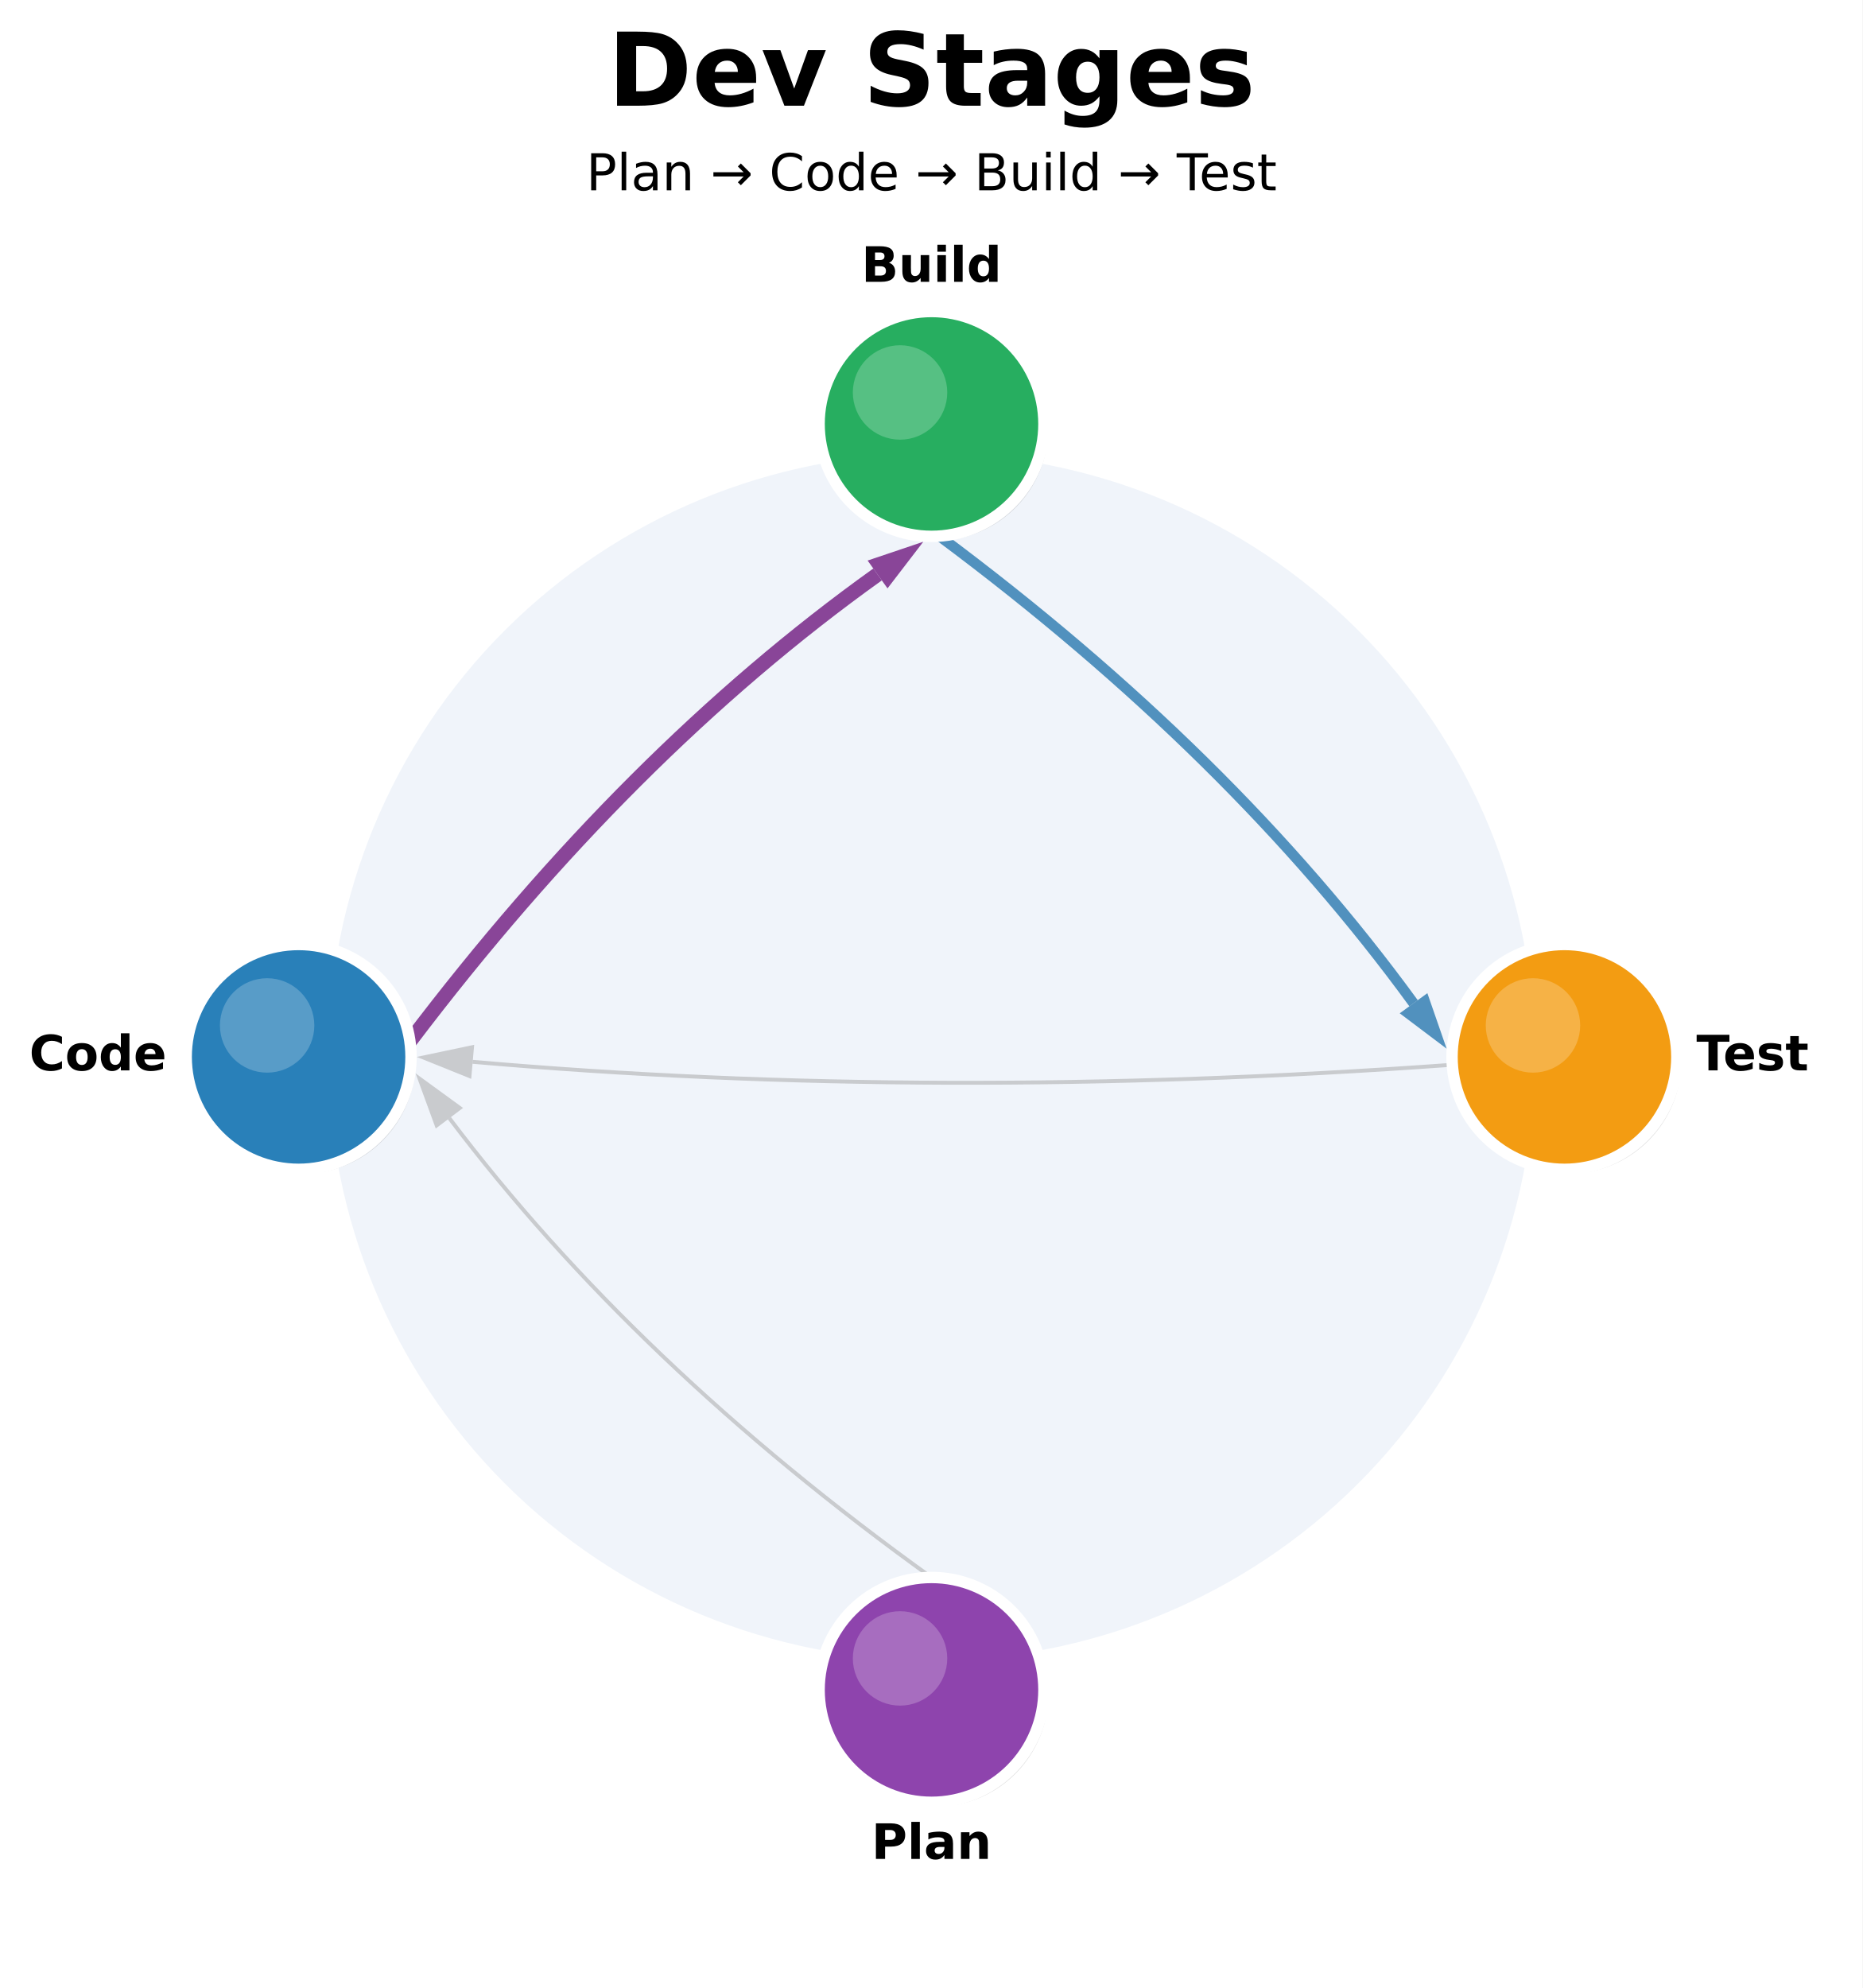
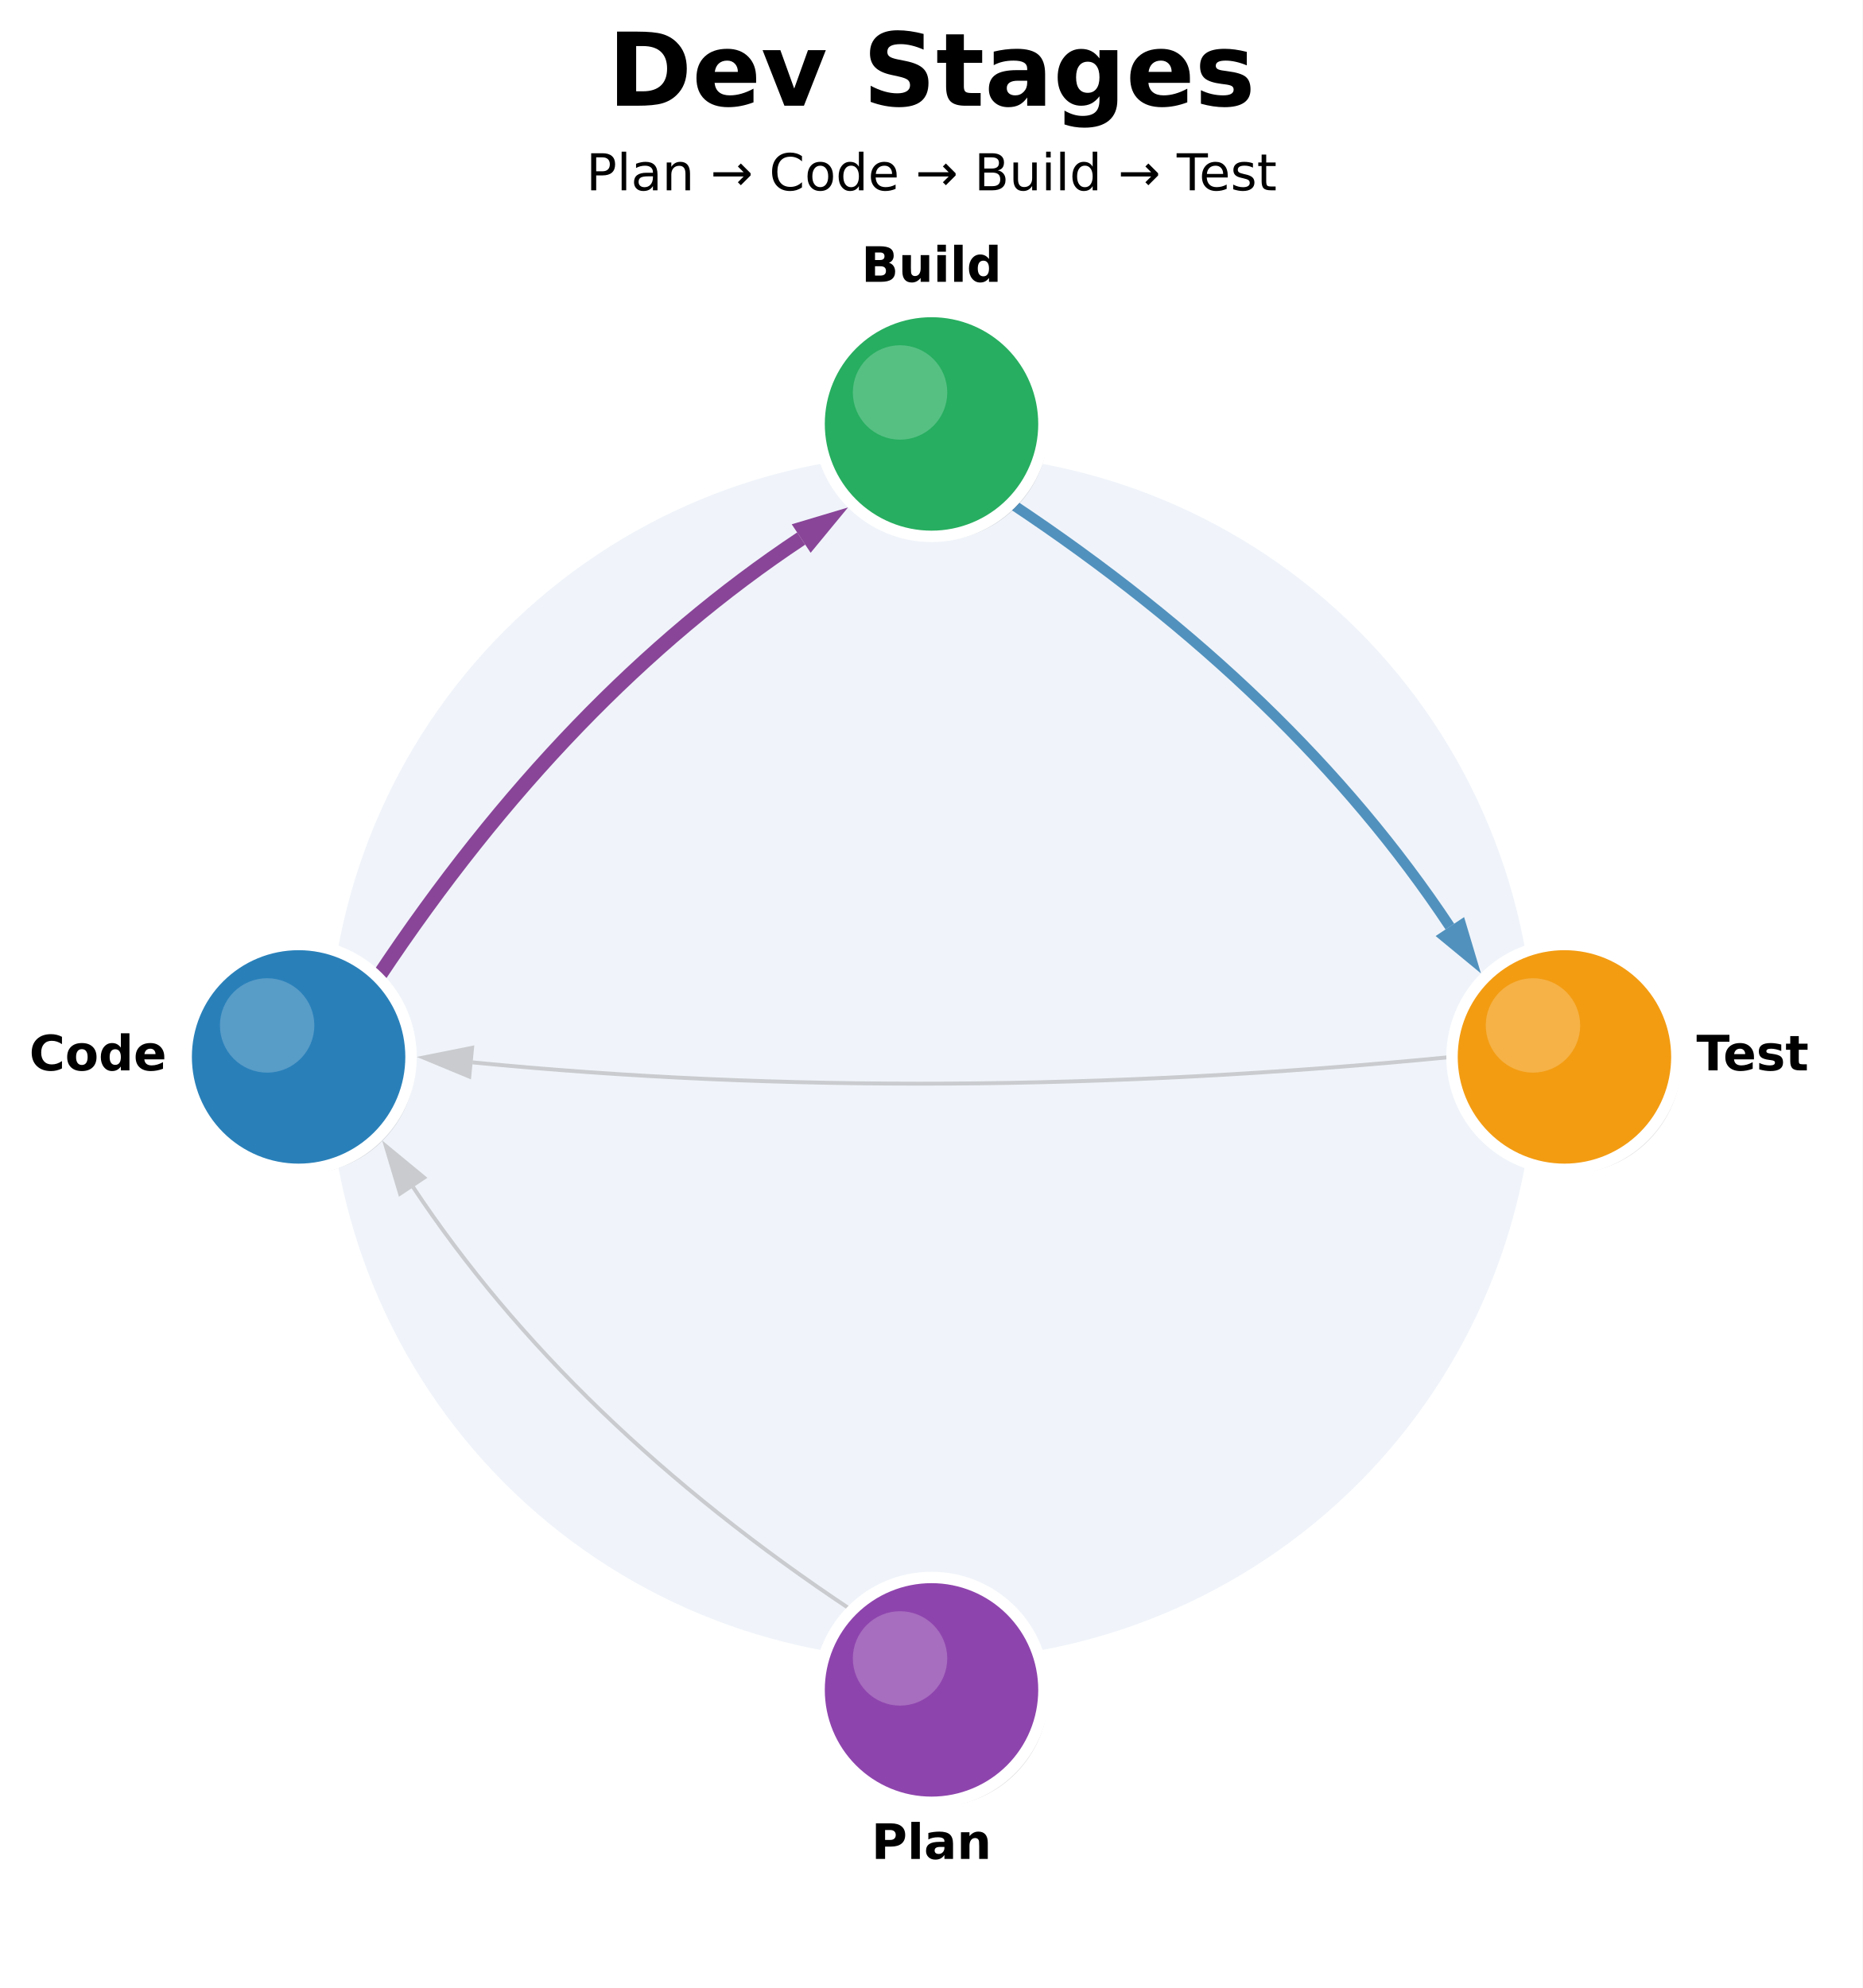
<svg xmlns="http://www.w3.org/2000/svg" xmlns:xlink="http://www.w3.org/1999/xlink" width="458.045pt" height="488.861pt" viewBox="0 0 458.045 488.861" version="1.1">
  <defs>
    <style type="text/css">*{stroke-linejoin: round; stroke-linecap: butt}</style>
  </defs>
  <g id="figure_1">
    <g id="patch_1">
      <path d="M 0 488.861  L 458.045 488.861  L 458.045 0  L 0 0  z " style="fill: #ffffff" />
    </g>
    <g id="axes_1">
      <g id="patch_2">
-         <path d="M 229.085 407.771  C 268.301 407.771 305.916 392.19 333.645 364.461  C 361.375 336.731 376.955 299.116 376.955 259.901  C 376.955 220.685 361.375 183.07 333.645 155.341  C 305.916 127.611 268.301 112.031 229.085 112.031  C 189.87 112.031 152.255 127.611 124.525 155.341  C 96.796 183.07 81.215 220.685 81.215 259.901  C 81.215 299.116 96.796 336.731 124.525 364.461  C 152.255 392.19 189.87 407.771 229.085 407.771  z " clip-path="url(#p41acc2002a)" style="fill: #f0f4fa; stroke: #f0f4fa; stroke-linejoin: miter" />
+         <path d="M 229.085 407.771  C 268.301 407.771 305.916 392.19 333.645 364.461  C 361.375 336.731 376.955 299.116 376.955 259.901  C 376.955 220.685 361.375 183.07 333.645 155.341  C 305.916 127.611 268.301 112.031 229.085 112.031  C 189.87 112.031 152.255 127.611 124.525 155.341  C 96.796 183.07 81.215 220.685 81.215 259.901  C 81.215 299.116 96.796 336.731 124.525 364.461  C 152.255 392.19 189.87 407.771 229.085 407.771  z " clip-path="url(#p10f30d0bd8)" style="fill: #f0f4fa; stroke: #f0f4fa; stroke-linejoin: miter" />
      </g>
      <g id="patch_3">
-         <path d="M 357.161 261.829  Q 229.742 271.052 116.247 261.107  " clip-path="url(#p41acc2002a)" style="fill: none; opacity: 0.45; stroke: #999999; stroke-width: 0.96; stroke-linejoin: miter" />
+         <path d="M 92.981 240.353  Q 139.115 170.871 197.031 132.43  " clip-path="url(#p10f30d0bd8)" style="fill: none; opacity: 0.88; stroke: #7b2d8b; stroke-width: 3.6; stroke-linejoin: miter" />
      </g>
      <g id="patch_4">
-         <path d="M 229.085 387.908  Q 156.219 335.569 110.518 274.978  " clip-path="url(#p41acc2002a)" style="fill: none; opacity: 0.45; stroke: #999999; stroke-width: 0.96; stroke-linejoin: miter" />
+         <path d="M 248.633 123.796  Q 318.115 169.93 356.556 227.846  " clip-path="url(#p10f30d0bd8)" style="fill: none; opacity: 0.74; stroke: #1a6fa8; stroke-width: 2.56; stroke-linejoin: miter" />
      </g>
      <g id="patch_5">
-         <path d="M 231.014 131.826  Q 302.969 185.369 347.628 246.701  " clip-path="url(#p41acc2002a)" style="fill: none; opacity: 0.74; stroke: #1a6fa8; stroke-width: 2.56; stroke-linejoin: miter" />
+         <path d="M 209.537 396.005  Q 140.055 349.871 101.614 291.955  " clip-path="url(#p10f30d0bd8)" style="fill: none; opacity: 0.45; stroke: #999999; stroke-width: 0.96; stroke-linejoin: miter" />
      </g>
      <g id="patch_6">
-         <path d="M 100.809 256.053  Q 154.599 185.042 215.816 141.263  " clip-path="url(#p41acc2002a)" style="fill: none; opacity: 0.88; stroke: #7b2d8b; stroke-width: 3.6; stroke-linejoin: miter" />
+         <path d="M 357.093 259.901  Q 229.75 272.353 116.234 261.247  " clip-path="url(#p10f30d0bd8)" style="fill: none; opacity: 0.45; stroke: #999999; stroke-width: 0.96; stroke-linejoin: miter" />
      </g>
      <g id="patch_7">
-         <path d="M 230.167 444.28  C 237.499 444.28 244.531 441.367 249.715 436.183  C 254.899 430.999 257.812 423.967 257.812 416.635  C 257.812 409.304 254.899 402.271 249.715 397.087  C 244.531 391.903 237.499 388.99 230.167 388.99  C 222.836 388.99 215.803 391.903 210.619 397.087  C 205.435 402.271 202.522 409.304 202.522 416.635  C 202.522 423.967 205.435 430.999 210.619 436.183  C 215.803 441.367 222.836 444.28 230.167 444.28  z " clip-path="url(#p41acc2002a)" style="fill-opacity: 0.133" />
+         <path d="M 230.167 132.975  C 237.499 132.975 244.531 130.062 249.715 124.878  C 254.899 119.693 257.812 112.661 257.812 105.33  C 257.812 97.998 254.899 90.966 249.715 85.782  C 244.531 80.598 237.499 77.685 230.167 77.685  C 222.836 77.685 215.803 80.598 210.619 85.782  C 205.435 90.966 202.522 97.998 202.522 105.33  C 202.522 112.661 205.435 119.693 210.619 124.878  C 215.803 130.062 222.836 132.975 230.167 132.975  z " clip-path="url(#p10f30d0bd8)" style="fill-opacity: 0.133" />
      </g>
      <g id="patch_8">
-         <path d="M 74.514 288.627  C 81.846 288.627 88.878 285.714 94.062 280.53  C 99.246 275.346 102.159 268.314 102.159 260.982  C 102.159 253.651 99.246 246.619 94.062 241.435  C 88.878 236.25 81.846 233.338 74.514 233.338  C 67.183 233.338 60.151 236.25 54.967 241.435  C 49.782 246.619 46.87 253.651 46.87 260.982  C 46.87 268.314 49.782 275.346 54.967 280.53  C 60.151 285.714 67.183 288.627 74.514 288.627  z " clip-path="url(#p41acc2002a)" style="fill-opacity: 0.133" />
+         <path d="M 230.167 444.28  C 237.499 444.28 244.531 441.367 249.715 436.183  C 254.899 430.999 257.812 423.967 257.812 416.635  C 257.812 409.304 254.899 402.271 249.715 397.087  C 244.531 391.903 237.499 388.99 230.167 388.99  C 222.836 388.99 215.803 391.903 210.619 397.087  C 205.435 402.271 202.522 409.304 202.522 416.635  C 202.522 423.967 205.435 430.999 210.619 436.183  C 215.803 441.367 222.836 444.28 230.167 444.28  z " clip-path="url(#p10f30d0bd8)" style="fill-opacity: 0.133" />
      </g>
      <g id="patch_9">
-         <path d="M 230.167 132.975  C 237.499 132.975 244.531 130.062 249.715 124.878  C 254.899 119.693 257.812 112.661 257.812 105.33  C 257.812 97.998 254.899 90.966 249.715 85.782  C 244.531 80.598 237.499 77.685 230.167 77.685  C 222.836 77.685 215.803 80.598 210.619 85.782  C 205.435 90.966 202.522 97.998 202.522 105.33  C 202.522 112.661 205.435 119.693 210.619 124.878  C 215.803 130.062 222.836 132.975 230.167 132.975  z " clip-path="url(#p41acc2002a)" style="fill-opacity: 0.133" />
+         <path d="M 385.82 288.627  C 393.151 288.627 400.184 285.714 405.368 280.53  C 410.552 275.346 413.465 268.314 413.465 260.982  C 413.465 253.651 410.552 246.619 405.368 241.435  C 400.184 236.25 393.151 233.338 385.82 233.338  C 378.488 233.338 371.456 236.25 366.272 241.435  C 361.088 246.619 358.175 253.651 358.175 260.982  C 358.175 268.314 361.088 275.346 366.272 280.53  C 371.456 285.714 378.488 288.627 385.82 288.627  z " clip-path="url(#p10f30d0bd8)" style="fill-opacity: 0.133" />
      </g>
      <g id="patch_10">
-         <path d="M 385.82 288.627  C 393.151 288.627 400.184 285.714 405.368 280.53  C 410.552 275.346 413.465 268.314 413.465 260.982  C 413.465 253.651 410.552 246.619 405.368 241.435  C 400.184 236.25 393.151 233.338 385.82 233.338  C 378.488 233.338 371.456 236.25 366.272 241.435  C 361.088 246.619 358.175 253.651 358.175 260.982  C 358.175 268.314 361.088 275.346 366.272 280.53  C 371.456 285.714 378.488 288.627 385.82 288.627  z " clip-path="url(#p41acc2002a)" style="fill-opacity: 0.133" />
+         <path d="M 74.514 288.627  C 81.846 288.627 88.878 285.714 94.062 280.53  C 99.246 275.346 102.159 268.314 102.159 260.982  C 102.159 253.651 99.246 246.619 94.062 241.435  C 88.878 236.25 81.846 233.338 74.514 233.338  C 67.183 233.338 60.151 236.25 54.967 241.435  C 49.782 246.619 46.87 253.651 46.87 260.982  C 46.87 268.314 49.782 275.346 54.967 280.53  C 60.151 285.714 67.183 288.627 74.514 288.627  z " clip-path="url(#p10f30d0bd8)" style="fill-opacity: 0.133" />
      </g>
      <g id="patch_11">
-         <path d="M 229.085 443.198  C 236.417 443.198 243.449 440.285 248.633 435.101  C 253.817 429.917 256.73 422.885 256.73 415.553  C 256.73 408.222 253.817 401.19 248.633 396.005  C 243.449 390.821 236.417 387.908 229.085 387.908  C 221.754 387.908 214.722 390.821 209.537 396.005  C 204.353 401.19 201.44 408.222 201.44 415.553  C 201.44 422.885 204.353 429.917 209.537 435.101  C 214.722 440.285 221.754 443.198 229.085 443.198  z " clip-path="url(#p41acc2002a)" style="fill: #8e44ad; stroke: #ffffff; stroke-width: 2.8; stroke-linejoin: miter" />
+         <path d="M 229.085 131.893  C 236.417 131.893 243.449 128.98 248.633 123.796  C 253.817 118.612 256.73 111.58 256.73 104.248  C 256.73 96.916 253.817 89.884 248.633 84.7  C 243.449 79.516 236.417 76.603 229.085 76.603  C 221.754 76.603 214.722 79.516 209.537 84.7  C 204.353 89.884 201.44 96.916 201.44 104.248  C 201.44 111.58 204.353 118.612 209.537 123.796  C 214.722 128.98 221.754 131.893 229.085 131.893  z " clip-path="url(#p10f30d0bd8)" style="fill: #27ae60; stroke: #ffffff; stroke-width: 2.8; stroke-linejoin: miter" />
      </g>
      <g id="patch_12">
-         <path d="M 73.433 287.546  C 80.764 287.546 87.796 284.633 92.981 279.449  C 98.165 274.264 101.078 267.232 101.078 259.901  C 101.078 252.569 98.165 245.537 92.981 240.353  C 87.796 235.169 80.764 232.256 73.433 232.256  C 66.101 232.256 59.069 235.169 53.885 240.353  C 48.701 245.537 45.788 252.569 45.788 259.901  C 45.788 267.232 48.701 274.264 53.885 279.449  C 59.069 284.633 66.101 287.546 73.433 287.546  z " clip-path="url(#p41acc2002a)" style="fill: #2980b9; stroke: #ffffff; stroke-width: 2.8; stroke-linejoin: miter" />
+         <path d="M 229.085 443.198  C 236.417 443.198 243.449 440.285 248.633 435.101  C 253.817 429.917 256.73 422.885 256.73 415.553  C 256.73 408.222 253.817 401.19 248.633 396.005  C 243.449 390.821 236.417 387.908 229.085 387.908  C 221.754 387.908 214.722 390.821 209.537 396.005  C 204.353 401.19 201.44 408.222 201.44 415.553  C 201.44 422.885 204.353 429.917 209.537 435.101  C 214.722 440.285 221.754 443.198 229.085 443.198  z " clip-path="url(#p10f30d0bd8)" style="fill: #8e44ad; stroke: #ffffff; stroke-width: 2.8; stroke-linejoin: miter" />
      </g>
      <g id="patch_13">
-         <path d="M 229.085 131.893  C 236.417 131.893 243.449 128.98 248.633 123.796  C 253.817 118.612 256.73 111.58 256.73 104.248  C 256.73 96.916 253.817 89.884 248.633 84.7  C 243.449 79.516 236.417 76.603 229.085 76.603  C 221.754 76.603 214.722 79.516 209.537 84.7  C 204.353 89.884 201.44 96.916 201.44 104.248  C 201.44 111.58 204.353 118.612 209.537 123.796  C 214.722 128.98 221.754 131.893 229.085 131.893  z " clip-path="url(#p41acc2002a)" style="fill: #27ae60; stroke: #ffffff; stroke-width: 2.8; stroke-linejoin: miter" />
+         <path d="M 384.738 287.546  C 392.07 287.546 399.102 284.633 404.286 279.449  C 409.47 274.264 412.383 267.232 412.383 259.901  C 412.383 252.569 409.47 245.537 404.286 240.353  C 399.102 235.169 392.07 232.256 384.738 232.256  C 377.407 232.256 370.374 235.169 365.19 240.353  C 360.006 245.537 357.093 252.569 357.093 259.901  C 357.093 267.232 360.006 274.264 365.19 279.449  C 370.374 284.633 377.407 287.546 384.738 287.546  z " clip-path="url(#p10f30d0bd8)" style="fill: #f39c12; stroke: #ffffff; stroke-width: 2.8; stroke-linejoin: miter" />
      </g>
      <g id="patch_14">
-         <path d="M 384.738 287.546  C 392.07 287.546 399.102 284.633 404.286 279.449  C 409.47 274.264 412.383 267.232 412.383 259.901  C 412.383 252.569 409.47 245.537 404.286 240.353  C 399.102 235.169 392.07 232.256 384.738 232.256  C 377.407 232.256 370.374 235.169 365.19 240.353  C 360.006 245.537 357.093 252.569 357.093 259.901  C 357.093 267.232 360.006 274.264 365.19 279.449  C 370.374 284.633 377.407 287.546 384.738 287.546  z " clip-path="url(#p41acc2002a)" style="fill: #f39c12; stroke: #ffffff; stroke-width: 2.8; stroke-linejoin: miter" />
+         <path d="M 73.433 287.546  C 80.764 287.546 87.796 284.633 92.981 279.449  C 98.165 274.264 101.078 267.232 101.078 259.901  C 101.078 252.569 98.165 245.537 92.981 240.353  C 87.796 235.169 80.764 232.256 73.433 232.256  C 66.101 232.256 59.069 235.169 53.885 240.353  C 48.701 245.537 45.788 252.569 45.788 259.901  C 45.788 267.232 48.701 274.264 53.885 279.449  C 59.069 284.633 66.101 287.546 73.433 287.546  z " clip-path="url(#p10f30d0bd8)" style="fill: #2980b9; stroke: #ffffff; stroke-width: 2.8; stroke-linejoin: miter" />
      </g>
      <g id="text_1">
        <g transform="translate(144.1615 46.7957) scale(0.125 -0.125)">
          <defs>
            <path id="DejaVuSans-50" d="M 1259 4147  L 1259 2394  L 2053 2394  Q 2494 2394 2734 2622  Q 2975 2850 2975 3272  Q 2975 3691 2734 3919  Q 2494 4147 2053 4147  L 1259 4147  z M 628 4666  L 2053 4666  Q 2838 4666 3239 4311  Q 3641 3956 3641 3272  Q 3641 2581 3239 2228  Q 2838 1875 2053 1875  L 1259 1875  L 1259 0  L 628 0  L 628 4666  z " transform="scale(0.015625)" />
            <path id="DejaVuSans-6c" d="M 603 4863  L 1178 4863  L 1178 0  L 603 0  L 603 4863  z " transform="scale(0.015625)" />
            <path id="DejaVuSans-61" d="M 2194 1759  Q 1497 1759 1228 1600  Q 959 1441 959 1056  Q 959 750 1161 570  Q 1363 391 1709 391  Q 2188 391 2477 730  Q 2766 1069 2766 1631  L 2766 1759  L 2194 1759  z M 3341 1997  L 3341 0  L 2766 0  L 2766 531  Q 2569 213 2275 61  Q 1981 -91 1556 -91  Q 1019 -91 701 211  Q 384 513 384 1019  Q 384 1609 779 1909  Q 1175 2209 1959 2209  L 2766 2209  L 2766 2266  Q 2766 2663 2505 2880  Q 2244 3097 1772 3097  Q 1472 3097 1187 3025  Q 903 2953 641 2809  L 641 3341  Q 956 3463 1253 3523  Q 1550 3584 1831 3584  Q 2591 3584 2966 3190  Q 3341 2797 3341 1997  z " transform="scale(0.015625)" />
            <path id="DejaVuSans-6e" d="M 3513 2113  L 3513 0  L 2938 0  L 2938 2094  Q 2938 2591 2744 2837  Q 2550 3084 2163 3084  Q 1697 3084 1428 2787  Q 1159 2491 1159 1978  L 1159 0  L 581 0  L 581 3500  L 1159 3500  L 1159 2956  Q 1366 3272 1645 3428  Q 1925 3584 2291 3584  Q 2894 3584 3203 3211  Q 3513 2838 3513 2113  z " transform="scale(0.015625)" />
            <path id="DejaVuSans-20" transform="scale(0.015625)" />
            <path id="DejaVuSans-2192" d="M 5050 2147  L 5050 1866  L 3822 638  L 3447 1013  L 4175 1741  L 366 1741  L 366 2272  L 4175 2272  L 3447 3000  L 3822 3375  L 5050 2147  z " transform="scale(0.015625)" />
            <path id="DejaVuSans-43" d="M 4122 4306  L 4122 3641  Q 3803 3938 3442 4084  Q 3081 4231 2675 4231  Q 1875 4231 1450 3742  Q 1025 3253 1025 2328  Q 1025 1406 1450 917  Q 1875 428 2675 428  Q 3081 428 3442 575  Q 3803 722 4122 1019  L 4122 359  Q 3791 134 3420 21  Q 3050 -91 2638 -91  Q 1578 -91 968 557  Q 359 1206 359 2328  Q 359 3453 968 4101  Q 1578 4750 2638 4750  Q 3056 4750 3426 4639  Q 3797 4528 4122 4306  z " transform="scale(0.015625)" />
            <path id="DejaVuSans-6f" d="M 1959 3097  Q 1497 3097 1228 2736  Q 959 2375 959 1747  Q 959 1119 1226 758  Q 1494 397 1959 397  Q 2419 397 2687 759  Q 2956 1122 2956 1747  Q 2956 2369 2687 2733  Q 2419 3097 1959 3097  z M 1959 3584  Q 2709 3584 3137 3096  Q 3566 2609 3566 1747  Q 3566 888 3137 398  Q 2709 -91 1959 -91  Q 1206 -91 779 398  Q 353 888 353 1747  Q 353 2609 779 3096  Q 1206 3584 1959 3584  z " transform="scale(0.015625)" />
            <path id="DejaVuSans-64" d="M 2906 2969  L 2906 4863  L 3481 4863  L 3481 0  L 2906 0  L 2906 525  Q 2725 213 2448 61  Q 2172 -91 1784 -91  Q 1150 -91 751 415  Q 353 922 353 1747  Q 353 2572 751 3078  Q 1150 3584 1784 3584  Q 2172 3584 2448 3432  Q 2725 3281 2906 2969  z M 947 1747  Q 947 1113 1208 752  Q 1469 391 1925 391  Q 2381 391 2643 752  Q 2906 1113 2906 1747  Q 2906 2381 2643 2742  Q 2381 3103 1925 3103  Q 1469 3103 1208 2742  Q 947 2381 947 1747  z " transform="scale(0.015625)" />
            <path id="DejaVuSans-65" d="M 3597 1894  L 3597 1613  L 953 1613  Q 991 1019 1311 708  Q 1631 397 2203 397  Q 2534 397 2845 478  Q 3156 559 3463 722  L 3463 178  Q 3153 47 2828 -22  Q 2503 -91 2169 -91  Q 1331 -91 842 396  Q 353 884 353 1716  Q 353 2575 817 3079  Q 1281 3584 2069 3584  Q 2775 3584 3186 3129  Q 3597 2675 3597 1894  z M 3022 2063  Q 3016 2534 2758 2815  Q 2500 3097 2075 3097  Q 1594 3097 1305 2825  Q 1016 2553 972 2059  L 3022 2063  z " transform="scale(0.015625)" />
            <path id="DejaVuSans-42" d="M 1259 2228  L 1259 519  L 2272 519  Q 2781 519 3026 730  Q 3272 941 3272 1375  Q 3272 1813 3026 2020  Q 2781 2228 2272 2228  L 1259 2228  z M 1259 4147  L 1259 2741  L 2194 2741  Q 2656 2741 2882 2914  Q 3109 3088 3109 3444  Q 3109 3797 2882 3972  Q 2656 4147 2194 4147  L 1259 4147  z M 628 4666  L 2241 4666  Q 2963 4666 3353 4366  Q 3744 4066 3744 3513  Q 3744 3084 3544 2831  Q 3344 2578 2956 2516  Q 3422 2416 3680 2098  Q 3938 1781 3938 1306  Q 3938 681 3513 340  Q 3088 0 2303 0  L 628 0  L 628 4666  z " transform="scale(0.015625)" />
            <path id="DejaVuSans-75" d="M 544 1381  L 544 3500  L 1119 3500  L 1119 1403  Q 1119 906 1312 657  Q 1506 409 1894 409  Q 2359 409 2629 706  Q 2900 1003 2900 1516  L 2900 3500  L 3475 3500  L 3475 0  L 2900 0  L 2900 538  Q 2691 219 2414 64  Q 2138 -91 1772 -91  Q 1169 -91 856 284  Q 544 659 544 1381  z M 1991 3584  L 1991 3584  z " transform="scale(0.015625)" />
            <path id="DejaVuSans-69" d="M 603 3500  L 1178 3500  L 1178 0  L 603 0  L 603 3500  z M 603 4863  L 1178 4863  L 1178 4134  L 603 4134  L 603 4863  z " transform="scale(0.015625)" />
            <path id="DejaVuSans-54" d="M -19 4666  L 3928 4666  L 3928 4134  L 2272 4134  L 2272 0  L 1638 0  L 1638 4134  L -19 4134  L -19 4666  z " transform="scale(0.015625)" />
            <path id="DejaVuSans-73" d="M 2834 3397  L 2834 2853  Q 2591 2978 2328 3040  Q 2066 3103 1784 3103  Q 1356 3103 1142 2972  Q 928 2841 928 2578  Q 928 2378 1081 2264  Q 1234 2150 1697 2047  L 1894 2003  Q 2506 1872 2764 1633  Q 3022 1394 3022 966  Q 3022 478 2636 193  Q 2250 -91 1575 -91  Q 1294 -91 989 -36  Q 684 19 347 128  L 347 722  Q 666 556 975 473  Q 1284 391 1588 391  Q 1994 391 2212 530  Q 2431 669 2431 922  Q 2431 1156 2273 1281  Q 2116 1406 1581 1522  L 1381 1569  Q 847 1681 609 1914  Q 372 2147 372 2553  Q 372 3047 722 3315  Q 1072 3584 1716 3584  Q 2034 3584 2315 3537  Q 2597 3491 2834 3397  z " transform="scale(0.015625)" />
            <path id="DejaVuSans-74" d="M 1172 4494  L 1172 3500  L 2356 3500  L 2356 3053  L 1172 3053  L 1172 1153  Q 1172 725 1289 603  Q 1406 481 1766 481  L 2356 481  L 2356 0  L 1766 0  Q 1100 0 847 248  Q 594 497 594 1153  L 594 3053  L 172 3053  L 172 3500  L 594 3500  L 594 4494  L 1172 4494  z " transform="scale(0.015625)" />
          </defs>
          <use xlink:href="#DejaVuSans-50" />
          <use xlink:href="#DejaVuSans-6c" x="60.303" />
          <use xlink:href="#DejaVuSans-61" x="88.086" />
          <use xlink:href="#DejaVuSans-6e" x="149.365" />
          <use xlink:href="#DejaVuSans-20" x="212.744" />
          <use xlink:href="#DejaVuSans-2192" x="244.531" />
          <use xlink:href="#DejaVuSans-20" x="328.32" />
          <use xlink:href="#DejaVuSans-43" x="360.107" />
          <use xlink:href="#DejaVuSans-6f" x="429.932" />
          <use xlink:href="#DejaVuSans-64" x="491.113" />
          <use xlink:href="#DejaVuSans-65" x="554.59" />
          <use xlink:href="#DejaVuSans-20" x="616.113" />
          <use xlink:href="#DejaVuSans-2192" x="647.9" />
          <use xlink:href="#DejaVuSans-20" x="731.689" />
          <use xlink:href="#DejaVuSans-42" x="763.477" />
          <use xlink:href="#DejaVuSans-75" x="832.08" />
          <use xlink:href="#DejaVuSans-69" x="895.459" />
          <use xlink:href="#DejaVuSans-6c" x="923.242" />
          <use xlink:href="#DejaVuSans-64" x="951.025" />
          <use xlink:href="#DejaVuSans-20" x="1014.502" />
          <use xlink:href="#DejaVuSans-2192" x="1046.289" />
          <use xlink:href="#DejaVuSans-20" x="1130.078" />
          <use xlink:href="#DejaVuSans-54" x="1161.865" />
          <use xlink:href="#DejaVuSans-65" x="1205.949" />
          <use xlink:href="#DejaVuSans-73" x="1267.473" />
          <use xlink:href="#DejaVuSans-74" x="1319.572" />
        </g>
      </g>
      <g id="text_2">
        <g transform="translate(149.4526 26.00078) scale(0.25 -0.25)">
          <defs>
            <path id="DejaVuSans-Bold-44" d="M 1791 3756  L 1791 909  L 2222 909  Q 2959 909 3348 1275  Q 3738 1641 3738 2338  Q 3738 3031 3350 3393  Q 2963 3756 2222 3756  L 1791 3756  z M 588 4666  L 1856 4666  Q 2919 4666 3439 4514  Q 3959 4363 4331 4000  Q 4659 3684 4818 3271  Q 4978 2859 4978 2338  Q 4978 1809 4818 1395  Q 4659 981 4331 666  Q 3956 303 3431 151  Q 2906 0 1856 0  L 588 0  L 588 4666  z " transform="scale(0.015625)" />
            <path id="DejaVuSans-Bold-65" d="M 4031 1759  L 4031 1441  L 1416 1441  Q 1456 1047 1700 850  Q 1944 653 2381 653  Q 2734 653 3104 758  Q 3475 863 3866 1075  L 3866 213  Q 3469 63 3072 -14  Q 2675 -91 2278 -91  Q 1328 -91 801 392  Q 275 875 275 1747  Q 275 2603 792 3093  Q 1309 3584 2216 3584  Q 3041 3584 3536 3087  Q 4031 2591 4031 1759  z M 2881 2131  Q 2881 2450 2695 2645  Q 2509 2841 2209 2841  Q 1884 2841 1681 2658  Q 1478 2475 1428 2131  L 2881 2131  z " transform="scale(0.015625)" />
            <path id="DejaVuSans-Bold-76" d="M 97 3500  L 1216 3500  L 2088 1081  L 2956 3500  L 4078 3500  L 2700 0  L 1472 0  L 97 3500  z " transform="scale(0.015625)" />
            <path id="DejaVuSans-Bold-20" transform="scale(0.015625)" />
            <path id="DejaVuSans-Bold-53" d="M 3834 4519  L 3834 3531  Q 3450 3703 3084 3790  Q 2719 3878 2394 3878  Q 1963 3878 1756 3759  Q 1550 3641 1550 3391  Q 1550 3203 1689 3098  Q 1828 2994 2194 2919  L 2706 2816  Q 3484 2659 3812 2340  Q 4141 2022 4141 1434  Q 4141 663 3683 286  Q 3225 -91 2284 -91  Q 1841 -91 1394 -6  Q 947 78 500 244  L 500 1259  Q 947 1022 1364 901  Q 1781 781 2169 781  Q 2563 781 2772 912  Q 2981 1044 2981 1288  Q 2981 1506 2839 1625  Q 2697 1744 2272 1838  L 1806 1941  Q 1106 2091 782 2419  Q 459 2747 459 3303  Q 459 4000 909 4375  Q 1359 4750 2203 4750  Q 2588 4750 2994 4692  Q 3400 4634 3834 4519  z " transform="scale(0.015625)" />
            <path id="DejaVuSans-Bold-74" d="M 1759 4494  L 1759 3500  L 2913 3500  L 2913 2700  L 1759 2700  L 1759 1216  Q 1759 972 1856 886  Q 1953 800 2241 800  L 2816 800  L 2816 0  L 1856 0  Q 1194 0 917 276  Q 641 553 641 1216  L 641 2700  L 84 2700  L 84 3500  L 641 3500  L 641 4494  L 1759 4494  z " transform="scale(0.015625)" />
            <path id="DejaVuSans-Bold-61" d="M 2106 1575  Q 1756 1575 1579 1456  Q 1403 1338 1403 1106  Q 1403 894 1545 773  Q 1688 653 1941 653  Q 2256 653 2472 879  Q 2688 1106 2688 1447  L 2688 1575  L 2106 1575  z M 3816 1997  L 3816 0  L 2688 0  L 2688 519  Q 2463 200 2181 54  Q 1900 -91 1497 -91  Q 953 -91 614 226  Q 275 544 275 1050  Q 275 1666 698 1953  Q 1122 2241 2028 2241  L 2688 2241  L 2688 2328  Q 2688 2594 2478 2717  Q 2269 2841 1825 2841  Q 1466 2841 1156 2769  Q 847 2697 581 2553  L 581 3406  Q 941 3494 1303 3539  Q 1666 3584 2028 3584  Q 2975 3584 3395 3211  Q 3816 2838 3816 1997  z " transform="scale(0.015625)" />
            <path id="DejaVuSans-Bold-67" d="M 2919 594  Q 2688 288 2409 144  Q 2131 0 1766 0  Q 1125 0 706 504  Q 288 1009 288 1791  Q 288 2575 706 3076  Q 1125 3578 1766 3578  Q 2131 3578 2409 3434  Q 2688 3291 2919 2981  L 2919 3500  L 4044 3500  L 4044 353  Q 4044 -491 3511 -936  Q 2978 -1381 1966 -1381  Q 1638 -1381 1331 -1331  Q 1025 -1281 716 -1178  L 716 -306  Q 1009 -475 1290 -558  Q 1572 -641 1856 -641  Q 2406 -641 2662 -400  Q 2919 -159 2919 353  L 2919 594  z M 2181 2772  Q 1834 2772 1640 2515  Q 1447 2259 1447 1791  Q 1447 1309 1634 1061  Q 1822 813 2181 813  Q 2531 813 2725 1069  Q 2919 1325 2919 1791  Q 2919 2259 2725 2515  Q 2531 2772 2181 2772  z " transform="scale(0.015625)" />
            <path id="DejaVuSans-Bold-73" d="M 3272 3391  L 3272 2541  Q 2913 2691 2578 2766  Q 2244 2841 1947 2841  Q 1628 2841 1473 2761  Q 1319 2681 1319 2516  Q 1319 2381 1436 2309  Q 1553 2238 1856 2203  L 2053 2175  Q 2913 2066 3209 1816  Q 3506 1566 3506 1031  Q 3506 472 3093 190  Q 2681 -91 1863 -91  Q 1516 -91 1145 -36  Q 775 19 384 128  L 384 978  Q 719 816 1070 734  Q 1422 653 1784 653  Q 2113 653 2278 743  Q 2444 834 2444 1013  Q 2444 1163 2330 1236  Q 2216 1309 1875 1350  L 1678 1375  Q 931 1469 631 1722  Q 331 1975 331 2491  Q 331 3047 712 3315  Q 1094 3584 1881 3584  Q 2191 3584 2531 3537  Q 2872 3491 3272 3391  z " transform="scale(0.015625)" />
          </defs>
          <use xlink:href="#DejaVuSans-Bold-44" />
          <use xlink:href="#DejaVuSans-Bold-65" x="83.008" />
          <use xlink:href="#DejaVuSans-Bold-76" x="150.83" />
          <use xlink:href="#DejaVuSans-Bold-20" x="216.016" />
          <use xlink:href="#DejaVuSans-Bold-53" x="250.83" />
          <use xlink:href="#DejaVuSans-Bold-74" x="322.852" />
          <use xlink:href="#DejaVuSans-Bold-61" x="370.654" />
          <use xlink:href="#DejaVuSans-Bold-67" x="438.135" />
          <use xlink:href="#DejaVuSans-Bold-65" x="509.717" />
          <use xlink:href="#DejaVuSans-Bold-73" x="577.539" />
        </g>
      </g>
      <g id="patch_15">
-         <path d="M 221.345 419.424  C 224.424 419.424 227.378 418.2 229.555 416.023  C 231.732 413.846 232.956 410.892 232.956 407.813  C 232.956 404.734 231.732 401.78 229.555 399.603  C 227.378 397.425 224.424 396.202 221.345 396.202  C 218.266 396.202 215.312 397.425 213.135 399.603  C 210.957 401.78 209.734 404.734 209.734 407.813  C 209.734 410.892 210.957 413.846 213.135 416.023  C 215.312 418.2 218.266 419.424 221.345 419.424  z " clip-path="url(#p41acc2002a)" style="fill: #ffffff; opacity: 0.22" />
+         <path d="M 221.345 108.118  C 224.424 108.118 227.378 106.895 229.555 104.718  C 231.732 102.54 232.956 99.587 232.956 96.507  C 232.956 93.428 231.732 90.475 229.555 88.297  C 227.378 86.12 224.424 84.897 221.345 84.897  C 218.266 84.897 215.312 86.12 213.135 88.297  C 210.957 90.475 209.734 93.428 209.734 96.507  C 209.734 99.587 210.957 102.54 213.135 104.718  C 215.312 106.895 218.266 108.118 221.345 108.118  z " clip-path="url(#p10f30d0bd8)" style="fill: #ffffff; opacity: 0.22" />
      </g>
      <g id="patch_16">
-         <path d="M 65.692 263.771  C 68.771 263.771 71.725 262.548 73.902 260.37  C 76.08 258.193 77.303 255.239 77.303 252.16  C 77.303 249.081 76.08 246.127 73.902 243.95  C 71.725 241.773 68.771 240.549 65.692 240.549  C 62.613 240.549 59.659 241.773 57.482 243.95  C 55.305 246.127 54.081 249.081 54.081 252.16  C 54.081 255.239 55.305 258.193 57.482 260.37  C 59.659 262.548 62.613 263.771 65.692 263.771  z " clip-path="url(#p41acc2002a)" style="fill: #ffffff; opacity: 0.22" />
+         <path d="M 221.345 419.424  C 224.424 419.424 227.378 418.2 229.555 416.023  C 231.732 413.846 232.956 410.892 232.956 407.813  C 232.956 404.734 231.732 401.78 229.555 399.603  C 227.378 397.425 224.424 396.202 221.345 396.202  C 218.266 396.202 215.312 397.425 213.135 399.603  C 210.957 401.78 209.734 404.734 209.734 407.813  C 209.734 410.892 210.957 413.846 213.135 416.023  C 215.312 418.2 218.266 419.424 221.345 419.424  z " clip-path="url(#p10f30d0bd8)" style="fill: #ffffff; opacity: 0.22" />
      </g>
      <g id="patch_17">
-         <path d="M 221.345 108.118  C 224.424 108.118 227.378 106.895 229.555 104.718  C 231.732 102.54 232.956 99.587 232.956 96.507  C 232.956 93.428 231.732 90.475 229.555 88.297  C 227.378 86.12 224.424 84.897 221.345 84.897  C 218.266 84.897 215.312 86.12 213.135 88.297  C 210.957 90.475 209.734 93.428 209.734 96.507  C 209.734 99.587 210.957 102.54 213.135 104.718  C 215.312 106.895 218.266 108.118 221.345 108.118  z " clip-path="url(#p41acc2002a)" style="fill: #ffffff; opacity: 0.22" />
+         <path d="M 376.997 263.771  C 380.077 263.771 383.03 262.548 385.208 260.37  C 387.385 258.193 388.608 255.239 388.608 252.16  C 388.608 249.081 387.385 246.127 385.208 243.95  C 383.03 241.773 380.077 240.549 376.997 240.549  C 373.918 240.549 370.965 241.773 368.787 243.95  C 366.61 246.127 365.387 249.081 365.387 252.16  C 365.387 255.239 366.61 258.193 368.787 260.37  C 370.965 262.548 373.918 263.771 376.997 263.771  z " clip-path="url(#p10f30d0bd8)" style="fill: #ffffff; opacity: 0.22" />
      </g>
      <g id="patch_18">
-         <path d="M 376.997 263.771  C 380.077 263.771 383.03 262.548 385.208 260.37  C 387.385 258.193 388.608 255.239 388.608 252.16  C 388.608 249.081 387.385 246.127 385.208 243.95  C 383.03 241.773 380.077 240.549 376.997 240.549  C 373.918 240.549 370.965 241.773 368.787 243.95  C 366.61 246.127 365.387 249.081 365.387 252.16  C 365.387 255.239 366.61 258.193 368.787 260.37  C 370.965 262.548 373.918 263.771 376.997 263.771  z " clip-path="url(#p41acc2002a)" style="fill: #ffffff; opacity: 0.22" />
+         <path d="M 65.692 263.771  C 68.771 263.771 71.725 262.548 73.902 260.37  C 76.08 258.193 77.303 255.239 77.303 252.16  C 77.303 249.081 76.08 246.127 73.902 243.95  C 71.725 241.773 68.771 240.549 65.692 240.549  C 62.613 240.549 59.659 241.773 57.482 243.95  C 55.305 246.127 54.081 249.081 54.081 252.16  C 54.081 255.239 55.305 258.193 57.482 260.37  C 59.659 262.548 62.613 263.771 65.692 263.771  z " clip-path="url(#p10f30d0bd8)" style="fill: #ffffff; opacity: 0.22" />
      </g>
      <g id="patch_19">
-         <path d="M 102.478 259.901  L 116.614 256.916  L 115.88 265.298  z " clip-path="url(#p41acc2002a)" style="fill: #999999; opacity: 0.45" />
+         <path d="M 208.548 124.786  L 199.357 135.935  L 194.705 128.925  z " clip-path="url(#p10f30d0bd8)" style="fill: #7b2d8b; opacity: 0.88" />
      </g>
      <g id="patch_20">
-         <path d="M 102.195 263.943  L 113.877 272.445  L 107.16 277.512  z " clip-path="url(#p41acc2002a)" style="fill: #999999; opacity: 0.45" />
+         <path d="M 364.2 239.363  L 353.051 230.173  L 360.061 225.52  z " clip-path="url(#p10f30d0bd8)" style="fill: #1a6fa8; opacity: 0.74" />
      </g>
      <g id="patch_21">
-         <path d="M 355.764 257.875  L 344.227 249.177  L 351.028 244.224  z " clip-path="url(#p41acc2002a)" style="fill: #1a6fa8; opacity: 0.74" />
+         <path d="M 93.971 280.439  L 105.119 289.629  L 98.109 294.281  z " clip-path="url(#p10f30d0bd8)" style="fill: #999999; opacity: 0.45" />
      </g>
      <g id="patch_22">
-         <path d="M 227.059 133.222  L 218.263 144.685  L 213.369 137.841  z " clip-path="url(#p41acc2002a)" style="fill: #7b2d8b; opacity: 0.88" />
+         <path d="M 102.478 259.901  L 116.644 257.06  L 115.825 265.433  z " clip-path="url(#p10f30d0bd8)" style="fill: #999999; opacity: 0.45" />
      </g>
      <g id="text_3">
-         <g transform="translate(214.3104 457.1242) scale(0.12 -0.12)">
-           <defs>
-             <path id="DejaVuSans-Bold-50" d="M 588 4666  L 2584 4666  Q 3475 4666 3951 4270  Q 4428 3875 4428 3144  Q 4428 2409 3951 2014  Q 3475 1619 2584 1619  L 1791 1619  L 1791 0  L 588 0  L 588 4666  z M 1791 3794  L 1791 2491  L 2456 2491  Q 2806 2491 2997 2661  Q 3188 2831 3188 3144  Q 3188 3456 2997 3625  Q 2806 3794 2456 3794  L 1791 3794  z " transform="scale(0.015625)" />
-             <path id="DejaVuSans-Bold-6c" d="M 538 4863  L 1656 4863  L 1656 0  L 538 0  L 538 4863  z " transform="scale(0.015625)" />
-             <path id="DejaVuSans-Bold-6e" d="M 4056 2131  L 4056 0  L 2931 0  L 2931 347  L 2931 1631  Q 2931 2084 2911 2256  Q 2891 2428 2841 2509  Q 2775 2619 2662 2680  Q 2550 2741 2406 2741  Q 2056 2741 1856 2470  Q 1656 2200 1656 1722  L 1656 0  L 538 0  L 538 3500  L 1656 3500  L 1656 2988  Q 1909 3294 2193 3439  Q 2478 3584 2822 3584  Q 3428 3584 3742 3212  Q 4056 2841 4056 2131  z " transform="scale(0.015625)" />
-           </defs>
-           <use xlink:href="#DejaVuSans-Bold-50" />
-           <use xlink:href="#DejaVuSans-Bold-6c" x="73.291" />
-           <use xlink:href="#DejaVuSans-Bold-61" x="107.568" />
-           <use xlink:href="#DejaVuSans-Bold-6e" x="175.049" />
-         </g>
-       </g>
-       <g id="text_4">
-         <g transform="translate(7.2 263.2119) scale(0.12 -0.12)">
-           <defs>
-             <path id="DejaVuSans-Bold-43" d="M 4288 256  Q 3956 84 3597 -3  Q 3238 -91 2847 -91  Q 1681 -91 1000 561  Q 319 1213 319 2328  Q 319 3447 1000 4098  Q 1681 4750 2847 4750  Q 3238 4750 3597 4662  Q 3956 4575 4288 4403  L 4288 3438  Q 3953 3666 3628 3772  Q 3303 3878 2944 3878  Q 2300 3878 1931 3465  Q 1563 3053 1563 2328  Q 1563 1606 1931 1193  Q 2300 781 2944 781  Q 3303 781 3628 887  Q 3953 994 4288 1222  L 4288 256  z " transform="scale(0.015625)" />
-             <path id="DejaVuSans-Bold-6f" d="M 2203 2784  Q 1831 2784 1636 2517  Q 1441 2250 1441 1747  Q 1441 1244 1636 976  Q 1831 709 2203 709  Q 2569 709 2762 976  Q 2956 1244 2956 1747  Q 2956 2250 2762 2517  Q 2569 2784 2203 2784  z M 2203 3584  Q 3106 3584 3614 3096  Q 4122 2609 4122 1747  Q 4122 884 3614 396  Q 3106 -91 2203 -91  Q 1297 -91 786 396  Q 275 884 275 1747  Q 275 2609 786 3096  Q 1297 3584 2203 3584  z " transform="scale(0.015625)" />
-             <path id="DejaVuSans-Bold-64" d="M 2919 2988  L 2919 4863  L 4044 4863  L 4044 0  L 2919 0  L 2919 506  Q 2688 197 2409 53  Q 2131 -91 1766 -91  Q 1119 -91 703 423  Q 288 938 288 1747  Q 288 2556 703 3070  Q 1119 3584 1766 3584  Q 2128 3584 2408 3439  Q 2688 3294 2919 2988  z M 2181 722  Q 2541 722 2730 984  Q 2919 1247 2919 1747  Q 2919 2247 2730 2509  Q 2541 2772 2181 2772  Q 1825 2772 1636 2509  Q 1447 2247 1447 1747  Q 1447 1247 1636 984  Q 1825 722 2181 722  z " transform="scale(0.015625)" />
-           </defs>
-           <use xlink:href="#DejaVuSans-Bold-43" />
-           <use xlink:href="#DejaVuSans-Bold-6f" x="73.389" />
-           <use xlink:href="#DejaVuSans-Bold-64" x="142.09" />
-           <use xlink:href="#DejaVuSans-Bold-65" x="213.672" />
-         </g>
-       </g>
-       <g id="text_5">
        <g transform="translate(211.8326 69.29969) scale(0.12 -0.12)">
          <defs>
            <path id="DejaVuSans-Bold-42" d="M 2456 2859  Q 2741 2859 2887 2984  Q 3034 3109 3034 3353  Q 3034 3594 2887 3720  Q 2741 3847 2456 3847  L 1791 3847  L 1791 2859  L 2456 2859  z M 2497 819  Q 2859 819 3042 972  Q 3225 1125 3225 1434  Q 3225 1738 3044 1889  Q 2863 2041 2497 2041  L 1791 2041  L 1791 819  L 2497 819  z M 3616 2497  Q 4003 2384 4215 2081  Q 4428 1778 4428 1338  Q 4428 663 3972 331  Q 3516 0 2584 0  L 588 0  L 588 4666  L 2394 4666  Q 3366 4666 3802 4372  Q 4238 4078 4238 3431  Q 4238 3091 4078 2852  Q 3919 2613 3616 2497  z " transform="scale(0.015625)" />
            <path id="DejaVuSans-Bold-75" d="M 500 1363  L 500 3500  L 1625 3500  L 1625 3150  Q 1625 2866 1622 2436  Q 1619 2006 1619 1863  Q 1619 1441 1641 1255  Q 1663 1069 1716 984  Q 1784 875 1895 815  Q 2006 756 2150 756  Q 2500 756 2700 1025  Q 2900 1294 2900 1772  L 2900 3500  L 4019 3500  L 4019 0  L 2900 0  L 2900 506  Q 2647 200 2364 54  Q 2081 -91 1741 -91  Q 1134 -91 817 281  Q 500 653 500 1363  z " transform="scale(0.015625)" />
            <path id="DejaVuSans-Bold-69" d="M 538 3500  L 1656 3500  L 1656 0  L 538 0  L 538 3500  z M 538 4863  L 1656 4863  L 1656 3950  L 538 3950  L 538 4863  z " transform="scale(0.015625)" />
+             <path id="DejaVuSans-Bold-6c" d="M 538 4863  L 1656 4863  L 1656 0  L 538 0  L 538 4863  z " transform="scale(0.015625)" />
+             <path id="DejaVuSans-Bold-64" d="M 2919 2988  L 2919 4863  L 4044 4863  L 4044 0  L 2919 0  L 2919 506  Q 2688 197 2409 53  Q 2131 -91 1766 -91  Q 1119 -91 703 423  Q 288 938 288 1747  Q 288 2556 703 3070  Q 1119 3584 1766 3584  Q 2128 3584 2408 3439  Q 2688 3294 2919 2988  z M 2181 722  Q 2541 722 2730 984  Q 2919 1247 2919 1747  Q 2919 2247 2730 2509  Q 2541 2772 2181 2772  Q 1825 2772 1636 2509  Q 1447 2247 1447 1747  Q 1447 1247 1636 984  Q 1825 722 2181 722  z " transform="scale(0.015625)" />
          </defs>
          <use xlink:href="#DejaVuSans-Bold-42" />
          <use xlink:href="#DejaVuSans-Bold-75" x="76.221" />
          <use xlink:href="#DejaVuSans-Bold-69" x="147.412" />
          <use xlink:href="#DejaVuSans-Bold-6c" x="181.689" />
          <use xlink:href="#DejaVuSans-Bold-64" x="215.967" />
        </g>
      </g>
-       <g id="text_6">
+       <g id="text_4">
+         <g transform="translate(214.3104 457.1242) scale(0.12 -0.12)">
+           <defs>
+             <path id="DejaVuSans-Bold-50" d="M 588 4666  L 2584 4666  Q 3475 4666 3951 4270  Q 4428 3875 4428 3144  Q 4428 2409 3951 2014  Q 3475 1619 2584 1619  L 1791 1619  L 1791 0  L 588 0  L 588 4666  z M 1791 3794  L 1791 2491  L 2456 2491  Q 2806 2491 2997 2661  Q 3188 2831 3188 3144  Q 3188 3456 2997 3625  Q 2806 3794 2456 3794  L 1791 3794  z " transform="scale(0.015625)" />
+             <path id="DejaVuSans-Bold-6e" d="M 4056 2131  L 4056 0  L 2931 0  L 2931 347  L 2931 1631  Q 2931 2084 2911 2256  Q 2891 2428 2841 2509  Q 2775 2619 2662 2680  Q 2550 2741 2406 2741  Q 2056 2741 1856 2470  Q 1656 2200 1656 1722  L 1656 0  L 538 0  L 538 3500  L 1656 3500  L 1656 2988  Q 1909 3294 2193 3439  Q 2478 3584 2822 3584  Q 3428 3584 3742 3212  Q 4056 2841 4056 2131  z " transform="scale(0.015625)" />
+           </defs>
+           <use xlink:href="#DejaVuSans-Bold-50" />
+           <use xlink:href="#DejaVuSans-Bold-6c" x="73.291" />
+           <use xlink:href="#DejaVuSans-Bold-61" x="107.568" />
+           <use xlink:href="#DejaVuSans-Bold-6e" x="175.049" />
+         </g>
+       </g>
+       <g id="text_5">
        <g transform="translate(417.1907 263.2119) scale(0.12 -0.12)">
          <defs>
            <path id="DejaVuSans-Bold-54" d="M 31 4666  L 4331 4666  L 4331 3756  L 2784 3756  L 2784 0  L 1581 0  L 1581 3756  L 31 3756  L 31 4666  z " transform="scale(0.015625)" />
          </defs>
          <use xlink:href="#DejaVuSans-Bold-54" />
          <use xlink:href="#DejaVuSans-Bold-65" x="54.963" />
          <use xlink:href="#DejaVuSans-Bold-73" x="122.785" />
          <use xlink:href="#DejaVuSans-Bold-74" x="182.307" />
        </g>
      </g>
+       <g id="text_6">
+         <g transform="translate(7.2 263.2119) scale(0.12 -0.12)">
+           <defs>
+             <path id="DejaVuSans-Bold-43" d="M 4288 256  Q 3956 84 3597 -3  Q 3238 -91 2847 -91  Q 1681 -91 1000 561  Q 319 1213 319 2328  Q 319 3447 1000 4098  Q 1681 4750 2847 4750  Q 3238 4750 3597 4662  Q 3956 4575 4288 4403  L 4288 3438  Q 3953 3666 3628 3772  Q 3303 3878 2944 3878  Q 2300 3878 1931 3465  Q 1563 3053 1563 2328  Q 1563 1606 1931 1193  Q 2300 781 2944 781  Q 3303 781 3628 887  Q 3953 994 4288 1222  L 4288 256  z " transform="scale(0.015625)" />
+             <path id="DejaVuSans-Bold-6f" d="M 2203 2784  Q 1831 2784 1636 2517  Q 1441 2250 1441 1747  Q 1441 1244 1636 976  Q 1831 709 2203 709  Q 2569 709 2762 976  Q 2956 1244 2956 1747  Q 2956 2250 2762 2517  Q 2569 2784 2203 2784  z M 2203 3584  Q 3106 3584 3614 3096  Q 4122 2609 4122 1747  Q 4122 884 3614 396  Q 3106 -91 2203 -91  Q 1297 -91 786 396  Q 275 884 275 1747  Q 275 2609 786 3096  Q 1297 3584 2203 3584  z " transform="scale(0.015625)" />
+           </defs>
+           <use xlink:href="#DejaVuSans-Bold-43" />
+           <use xlink:href="#DejaVuSans-Bold-6f" x="73.389" />
+           <use xlink:href="#DejaVuSans-Bold-64" x="142.09" />
+           <use xlink:href="#DejaVuSans-Bold-65" x="213.672" />
+         </g>
+       </g>
    </g>
  </g>
  <defs>
-     <clipPath id="p41acc2002a">
+     <clipPath id="p10f30d0bd8">
      <rect x="7.325" y="38.141" width="443.52" height="443.52" />
    </clipPath>
  </defs>
</svg>
